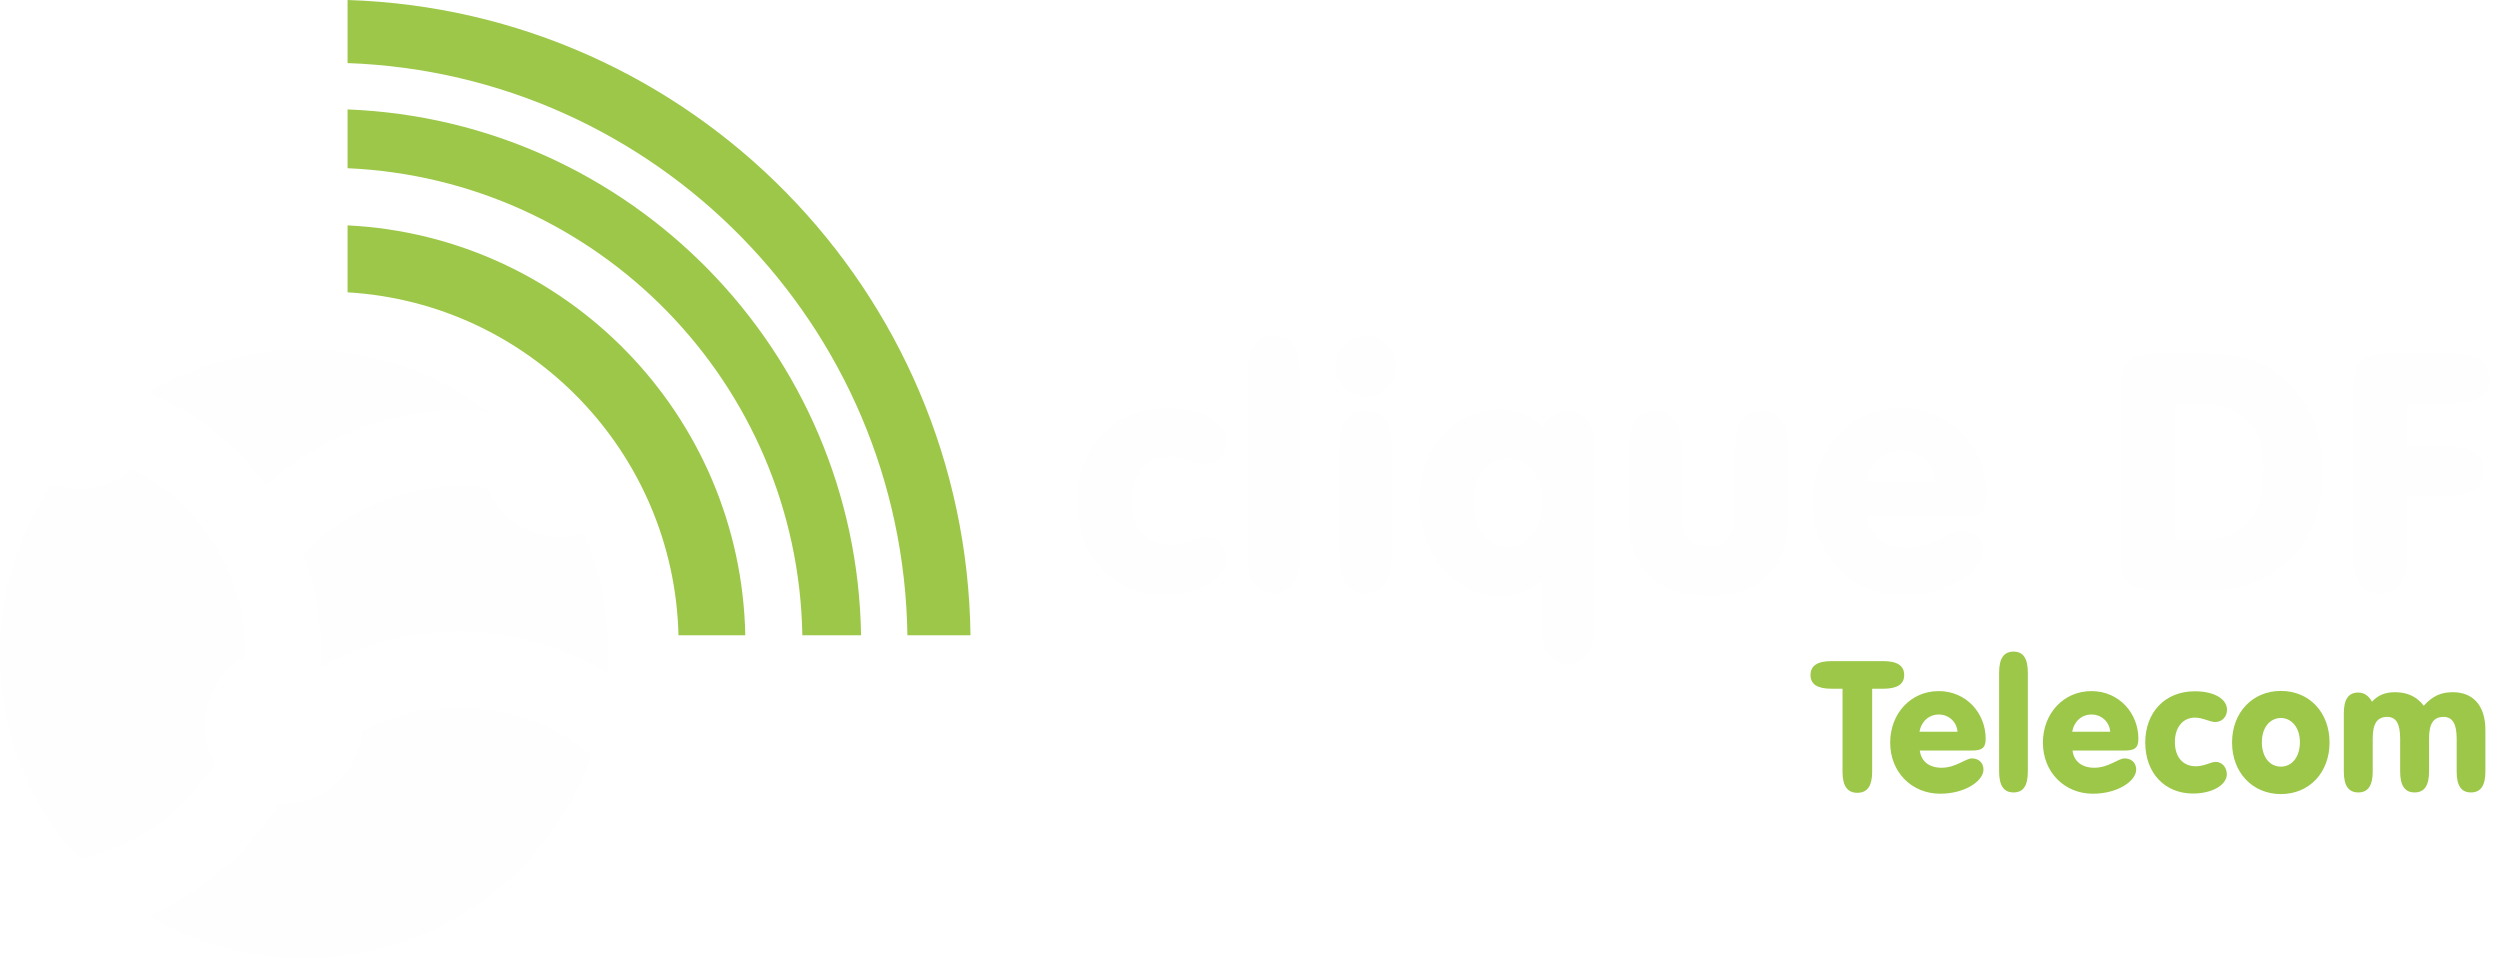
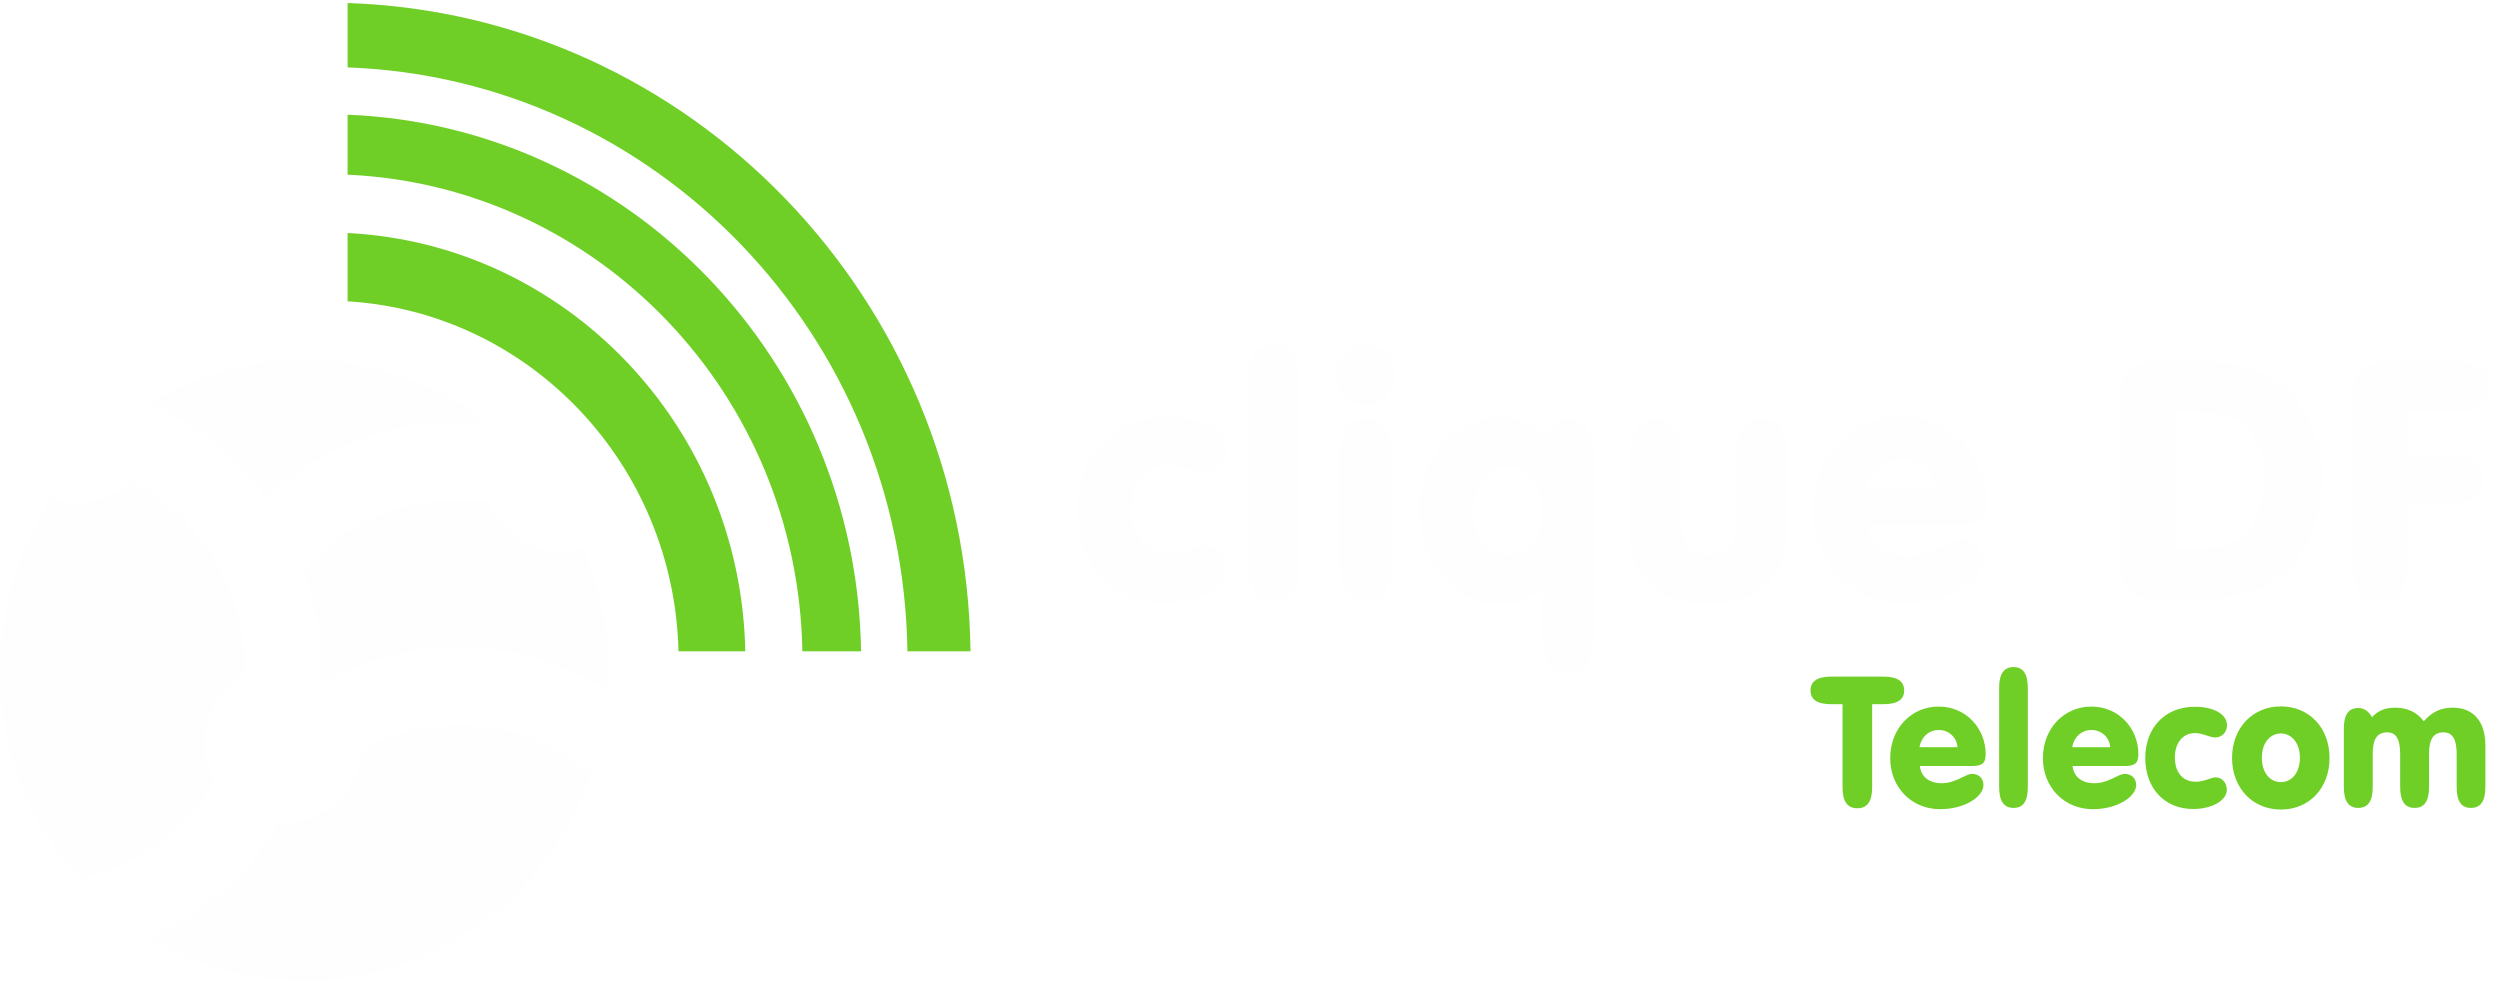
- <svg xmlns="http://www.w3.org/2000/svg" width="411" height="158" viewBox="0 0 411 158" fill="none">
-   <path d="M159.549 104.441H149.178C148.446 53.481 107.83 12.188 57.142 10.371V3.05176e-05C113.565 1.817 158.831 47.76 159.549 104.441Z" fill="#9CC748" />
-   <path d="M141.559 104.441H131.907C131.188 63.039 98.286 29.459 57.142 27.656V17.99C103.614 19.806 140.827 57.684 141.559 104.441Z" fill="#9CC748" />
-   <path d="M122.526 104.441H111.545C110.813 74.277 87.034 49.821 57.142 48.059V37.051C93.108 38.84 121.807 68.218 122.526 104.441Z" fill="#9CC748" />
-   <path d="M96.903 90.084C97.053 90.478 97.188 90.857 97.31 91.25H97.324C97.188 90.857 97.053 90.464 96.903 90.084ZM96.32 88.58C96.361 88.688 96.402 88.81 96.442 88.919H96.456C96.415 88.81 96.361 88.688 96.32 88.58ZM95.968 87.78C94.775 88.146 93.501 88.336 92.186 88.336C91.644 88.336 91.115 88.308 90.6 88.227C90.695 88.254 90.803 88.268 90.898 88.268C91.006 88.295 91.101 88.295 91.21 88.308C91.535 88.336 91.874 88.349 92.199 88.349C93.514 88.349 94.775 88.159 95.968 87.793V87.78ZM87.414 87.427H87.4C87.4 87.427 87.4 87.441 87.414 87.441C87.563 87.495 87.712 87.549 87.861 87.59C87.712 87.536 87.563 87.482 87.414 87.427ZM86.533 87.034C86.248 86.899 85.977 86.749 85.706 86.587C86.248 86.926 86.804 87.197 87.4 87.427C87.102 87.305 86.817 87.17 86.533 87.034ZM84.906 86.085H84.892L84.906 86.099C85.163 86.275 85.421 86.438 85.692 86.587C85.421 86.424 85.163 86.261 84.906 86.085ZM84.147 85.529H84.133C84.133 85.529 84.133 85.529 84.147 85.529C84.391 85.719 84.635 85.909 84.892 86.072C84.635 85.882 84.391 85.706 84.147 85.516V85.529ZM81.571 82.805C81.747 83.062 81.923 83.306 82.127 83.55H82.14C81.95 83.306 81.761 83.062 81.571 82.805ZM80.595 81.191C80.744 81.476 80.893 81.747 81.042 82.005H81.056C80.893 81.734 80.744 81.462 80.595 81.191ZM80.202 80.324C80.324 80.608 80.446 80.893 80.581 81.178H80.595C80.459 80.893 80.324 80.608 80.202 80.324ZM80.188 80.31C78.615 80.08 77.016 79.971 75.375 79.971C74.779 79.971 74.21 79.985 73.627 80.025C74.21 79.998 74.792 79.985 75.389 79.985C77.029 79.985 78.615 80.093 80.188 80.324H80.202L80.188 80.31ZM71.878 80.161C71.457 80.202 71.024 80.256 70.603 80.324C71.051 80.256 71.512 80.202 71.973 80.161H71.878ZM70.17 80.378C69.817 80.418 69.465 80.473 69.126 80.554C69.302 80.527 69.478 80.486 69.654 80.473C69.966 80.418 70.278 80.364 70.603 80.324C70.454 80.337 70.319 80.364 70.17 80.378ZM68.475 80.676C68.095 80.744 67.729 80.825 67.363 80.934C67.648 80.866 67.933 80.798 68.217 80.744C68.339 80.717 68.462 80.69 68.584 80.662C68.556 80.662 68.516 80.676 68.475 80.676ZM65.194 81.517C62.686 82.276 60.3 83.333 58.077 84.635C57.684 84.865 57.304 85.096 56.925 85.353C56.572 85.584 56.22 85.814 55.867 86.058C55.989 85.99 56.111 85.909 56.233 85.828C56.599 85.584 56.979 85.34 57.358 85.096C57.44 85.041 57.535 84.987 57.616 84.933C58.158 84.608 58.714 84.282 59.284 83.984C59.69 83.767 60.111 83.564 60.531 83.36C60.829 83.211 61.127 83.076 61.439 82.954C61.493 82.913 61.547 82.886 61.615 82.859C61.629 82.845 61.656 82.832 61.683 82.845C61.927 82.723 62.185 82.615 62.442 82.52C63.147 82.222 63.852 81.964 64.584 81.734C64.896 81.625 65.208 81.53 65.52 81.435C65.682 81.381 65.859 81.327 66.035 81.273C65.75 81.34 65.465 81.422 65.194 81.517ZM53.847 87.576C53.847 87.576 53.915 87.522 53.956 87.509C53.969 87.482 53.996 87.454 54.037 87.441C54.064 87.427 54.078 87.4 54.105 87.373C54.023 87.427 53.929 87.509 53.847 87.576ZM52.085 99.14H52.071C52.559 101.865 52.817 104.658 52.817 107.518V107.749C52.817 108.372 52.803 108.983 52.776 109.606H52.79C52.817 108.983 52.831 108.372 52.831 107.762V107.532C52.831 104.658 52.573 101.865 52.085 99.14ZM51.678 97.134C51.57 96.632 51.448 96.131 51.299 95.643C51.448 96.185 51.583 96.741 51.705 97.297C51.705 97.242 51.692 97.188 51.678 97.134ZM51.15 89.99C51.529 89.624 51.936 89.244 52.343 88.878C51.936 89.23 51.529 89.61 51.15 89.99ZM49.929 91.264H49.943C50.336 90.844 50.743 90.423 51.15 90.003C50.729 90.396 50.323 90.83 49.929 91.264ZM50.607 93.203L50.594 93.189C50.661 93.365 50.716 93.555 50.77 93.745C50.716 93.555 50.661 93.379 50.607 93.203Z" fill="#FEFEFE" />
-   <path d="M80.31 67.743C78.697 67.567 77.057 67.485 75.389 67.485C63.188 67.485 52.072 72.149 43.734 79.808C39.098 73.491 32.916 68.394 25.731 65.059C25.324 64.869 24.918 64.693 24.511 64.503C24.836 64.313 25.148 64.137 25.473 63.947C32.726 59.853 41.104 57.521 50.025 57.521C61.399 57.521 71.905 61.331 80.31 67.743Z" fill="#FEFEFE" />
-   <path d="M40.331 107.532V107.817C36.346 110.026 33.648 114.283 33.648 119.164C33.648 121.441 34.231 123.583 35.288 125.454C34.176 127.271 32.889 128.979 31.479 130.551C26.68 135.852 20.254 139.648 12.987 141.139C4.908 132.259 0 120.465 0 107.532C0 97.215 3.132 87.617 8.487 79.659C9.883 80.174 11.401 80.459 12.987 80.459C16.363 80.459 19.44 79.171 21.745 77.043C27.412 79.971 32.17 84.431 35.437 89.881C38.555 95.046 40.331 101.079 40.331 107.532Z" fill="#FEFEFE" />
-   <path d="M97.202 124.166C93.718 134.049 87.224 142.495 78.819 148.419H78.805C72.339 153.001 64.747 156.065 56.518 157.136C54.39 157.421 52.221 157.556 50.024 157.556C47.164 157.556 44.371 157.312 41.646 156.851C37.064 156.079 32.685 154.682 28.618 152.757C27.208 152.093 25.839 151.361 24.497 150.561C25.907 149.951 27.276 149.273 28.618 148.541C31.899 146.738 34.936 144.542 37.674 142.02C40.846 139.119 43.598 135.784 45.862 132.11C45.93 132.124 45.998 132.124 46.066 132.124C46.201 132.124 46.337 132.124 46.486 132.124H46.635C53.441 132.124 59.039 126.864 59.568 120.18C64.299 117.713 69.681 116.317 75.389 116.317C83.686 116.317 91.277 119.259 97.202 124.152V124.166Z" fill="#FEFEFE" />
-   <path d="M100.021 107.518C100.021 108.603 99.981 109.66 99.913 110.731C99.465 110.46 99.018 110.203 98.571 109.945H98.557C98.096 109.688 97.635 109.43 97.174 109.186C96.713 108.942 96.252 108.698 95.778 108.467H95.764C95.29 108.237 94.816 108.02 94.341 107.803H94.327C93.663 107.518 92.985 107.234 92.294 106.963C91.996 106.841 91.697 106.732 91.399 106.61C91.399 106.61 91.386 106.624 91.386 106.61C90.884 106.434 90.382 106.258 89.881 106.095C85.312 104.604 80.432 103.804 75.375 103.804C75.226 103.804 75.077 103.804 74.928 103.817C74.779 103.817 74.629 103.817 74.48 103.831C73.626 103.831 72.786 103.872 71.959 103.926C71.877 103.939 71.796 103.939 71.715 103.953C71.552 103.953 71.376 103.967 71.213 103.994C71.01 103.994 70.793 104.021 70.59 104.048C70.481 104.061 70.373 104.075 70.264 104.089C70.156 104.102 70.047 104.102 69.952 104.129H69.898C69.817 104.129 69.736 104.143 69.654 104.156C69.519 104.17 69.383 104.184 69.261 104.211C68.868 104.251 68.502 104.306 68.122 104.373H68.109C67.716 104.428 67.322 104.495 66.929 104.577C66.536 104.631 66.143 104.712 65.763 104.807C64.869 104.983 63.987 105.187 63.12 105.444C62.51 105.593 61.9 105.77 61.303 105.973C61.046 106.041 60.802 106.122 60.544 106.217C60.273 106.298 59.988 106.393 59.717 106.488C59.581 106.542 59.446 106.583 59.31 106.637C59.297 106.637 59.283 106.651 59.27 106.651C58.849 106.8 58.443 106.963 58.023 107.125C57.209 107.451 56.396 107.79 55.596 108.169C55.189 108.359 54.782 108.549 54.389 108.752C53.847 109.023 53.318 109.308 52.79 109.593C52.817 108.983 52.83 108.373 52.83 107.762V107.532C52.83 104.658 52.573 101.865 52.085 99.14C52.071 99.086 52.071 99.032 52.044 98.978C51.949 98.422 51.841 97.853 51.705 97.297C51.705 97.242 51.691 97.188 51.678 97.134C51.569 96.632 51.447 96.131 51.298 95.643C51.271 95.466 51.231 95.304 51.176 95.141C51.136 95.006 51.095 94.856 51.054 94.721C51.041 94.694 51.041 94.667 51.027 94.64C51.027 94.612 51.027 94.599 51.014 94.585C51 94.531 50.987 94.477 50.959 94.423C50.905 94.192 50.837 93.962 50.77 93.745C50.715 93.555 50.661 93.379 50.607 93.203C50.404 92.538 50.173 91.901 49.943 91.278C50.336 90.844 50.742 90.423 51.149 90.003C51.542 89.624 51.935 89.244 52.342 88.878C52.437 88.783 52.532 88.702 52.627 88.62C52.939 88.336 53.264 88.064 53.59 87.793C53.657 87.739 53.725 87.685 53.806 87.617L53.847 87.576C53.847 87.576 53.915 87.522 53.956 87.509C53.969 87.482 53.996 87.454 54.037 87.441C54.064 87.427 54.078 87.4 54.105 87.373C54.132 87.36 54.172 87.332 54.2 87.305C54.267 87.251 54.335 87.197 54.403 87.156C54.62 86.966 54.85 86.79 55.094 86.627L55.135 86.587C55.135 86.587 55.243 86.519 55.298 86.478C55.596 86.261 55.908 86.045 56.233 85.828C56.599 85.584 56.979 85.34 57.358 85.096C57.44 85.041 57.535 84.987 57.616 84.933C58.158 84.608 58.714 84.282 59.283 83.984C59.69 83.767 60.11 83.564 60.531 83.36C60.829 83.211 61.127 83.076 61.439 82.954C61.493 82.913 61.547 82.886 61.615 82.859C61.629 82.845 61.656 82.832 61.683 82.845C61.927 82.723 62.184 82.615 62.442 82.52C63.147 82.222 63.852 81.964 64.584 81.734C64.896 81.625 65.208 81.53 65.519 81.435C65.682 81.381 65.858 81.327 66.034 81.273C66.211 81.218 66.387 81.178 66.563 81.137C66.834 81.056 67.092 80.988 67.363 80.934C67.648 80.866 67.933 80.798 68.217 80.744C68.339 80.717 68.461 80.69 68.583 80.663C68.61 80.649 68.637 80.649 68.665 80.649C68.827 80.608 68.976 80.581 69.126 80.554C69.302 80.527 69.478 80.486 69.654 80.473C69.966 80.419 70.278 80.364 70.603 80.324C71.05 80.256 71.511 80.202 71.972 80.161C72.094 80.147 72.189 80.134 72.298 80.134C72.338 80.12 72.365 80.12 72.406 80.12C72.447 80.12 72.474 80.12 72.515 80.12C72.881 80.093 73.247 80.066 73.613 80.039H73.626C74.209 80.012 74.792 79.998 75.389 79.998C77.029 79.998 78.615 80.107 80.188 80.337H80.201C80.323 80.622 80.445 80.907 80.581 81.191C80.581 81.191 80.594 81.191 80.594 81.205C80.744 81.49 80.893 81.761 81.042 82.018H81.055C81.218 82.303 81.381 82.561 81.571 82.818C81.747 83.076 81.923 83.32 82.126 83.564C82.126 83.564 82.14 83.564 82.14 83.577C82.33 83.808 82.533 84.052 82.763 84.269C83.184 84.743 83.645 85.163 84.133 85.543C84.133 85.543 84.133 85.543 84.146 85.543C84.39 85.733 84.634 85.923 84.892 86.085C84.892 86.099 84.906 86.099 84.906 86.099C85.163 86.275 85.421 86.438 85.692 86.587H85.705C86.248 86.926 86.803 87.197 87.4 87.427C87.4 87.427 87.4 87.441 87.413 87.441C87.563 87.495 87.712 87.549 87.861 87.59C87.929 87.631 88.01 87.644 88.078 87.671C88.634 87.875 89.216 88.024 89.813 88.119C89.935 88.146 90.071 88.173 90.193 88.187H90.247C90.369 88.214 90.477 88.227 90.599 88.227C90.694 88.254 90.803 88.268 90.898 88.268C91.006 88.295 91.101 88.295 91.209 88.309C91.535 88.336 91.874 88.349 92.199 88.349C93.514 88.349 94.775 88.159 95.968 87.793C96.076 88.064 96.198 88.322 96.307 88.58C96.347 88.688 96.388 88.81 96.429 88.919H96.442C96.74 89.691 97.025 90.464 97.296 91.237C99.059 96.334 100.008 101.811 100.008 107.505L100.021 107.518Z" fill="#FEFEFE" />
-   <path d="M58.023 107.125C58.443 106.963 58.85 106.8 59.27 106.651C59.067 106.719 58.863 106.8 58.66 106.895C58.443 106.963 58.24 107.044 58.023 107.125Z" fill="#FEFEFE" />
-   <path d="M65.194 81.517C65.303 81.49 65.411 81.462 65.52 81.435C65.208 81.53 64.896 81.625 64.584 81.734C64.788 81.652 64.991 81.584 65.194 81.517Z" fill="#FEFEFE" />
-   <path d="M68.475 80.676C68.475 80.676 68.556 80.662 68.583 80.662C68.461 80.69 68.34 80.717 68.218 80.744C68.312 80.717 68.394 80.703 68.475 80.676Z" fill="#FEFEFE" />
-   <path d="M70.17 80.378C70.319 80.364 70.454 80.337 70.603 80.324C70.278 80.364 69.966 80.418 69.654 80.473C69.817 80.432 69.993 80.405 70.17 80.378Z" fill="#FEFEFE" />
-   <path d="M71.973 80.161C71.512 80.202 71.051 80.256 70.604 80.324C71.024 80.256 71.458 80.202 71.878 80.161H71.973Z" fill="#FEFEFE" />
-   <path d="M177.135 82.483C177.135 73.552 182.944 67.14 191.985 67.14C197.793 67.14 201.629 69.442 201.629 72.675C201.629 74.757 200.15 76.346 198.067 76.346C196.478 76.346 194.451 75.031 191.985 75.031C188.478 75.031 186.012 77.88 186.012 82.319C186.012 86.812 188.369 89.607 192.314 89.607C194.834 89.607 196.807 88.292 198.232 88.292C200.205 88.292 201.574 89.99 201.574 92.018C201.574 95.032 197.465 97.771 191.437 97.771C182.998 97.771 177.135 91.634 177.135 82.483ZM205.115 61.551C205.115 57.332 206.485 55.249 209.444 55.249C212.348 55.249 213.718 57.332 213.718 61.551V91.141C213.718 95.36 212.403 97.443 209.444 97.443C206.485 97.443 205.115 95.36 205.115 91.141V61.551ZM228.808 91.141C228.808 95.36 227.493 97.443 224.534 97.443C221.575 97.443 220.205 95.36 220.205 91.141V73.771C220.205 69.551 221.575 67.524 224.534 67.524C227.438 67.524 228.808 69.551 228.808 73.771V91.141ZM219.548 60.236C219.548 57.496 221.794 55.249 224.534 55.249C227.274 55.249 229.466 57.496 229.466 60.236C229.466 63.031 227.274 65.222 224.534 65.222C221.739 65.222 219.548 63.031 219.548 60.236ZM253.433 102.813V95.47C251.46 97.169 249.214 97.991 246.584 97.991C239.35 97.991 233.323 91.196 233.323 82.483C233.323 73.606 239.296 67.305 246.529 67.305C249.488 67.305 251.899 68.346 253.652 70.264C254.693 68.455 256.063 67.524 257.762 67.524C260.721 67.524 262.036 69.551 262.036 73.771V102.813C262.036 107.032 260.666 109.114 257.762 109.114C254.803 109.114 253.433 107.032 253.433 102.813ZM253.543 82.593C253.543 78.1 251.077 75.36 247.899 75.36C244.666 75.36 242.2 78.209 242.2 82.593C242.2 87.086 244.611 89.936 247.899 89.936C251.186 89.936 253.543 87.141 253.543 82.593ZM267.821 85.278V73.771C267.821 69.551 269.19 67.524 272.149 67.524C275.054 67.524 276.424 69.551 276.424 73.771V83.524C276.424 87.579 277.355 89.826 280.862 89.826C284.369 89.826 285.301 87.579 285.301 83.524V73.771C285.301 69.551 286.671 67.524 289.63 67.524C292.589 67.524 293.904 69.551 293.904 73.771V85.278C293.904 93.552 289.246 97.936 280.862 97.936C272.478 97.936 267.821 93.552 267.821 85.278ZM306.896 84.894C307.279 88.127 309.691 90.045 313.417 90.045C317.746 90.045 320.54 87.251 322.513 87.251C324.595 87.251 325.965 88.621 325.965 90.593C325.965 93.99 320.485 97.826 312.978 97.826C304.485 97.826 298.019 91.36 298.019 82.538C298.019 73.716 304.266 67.085 312.54 67.085C320.814 67.085 326.623 73.661 326.623 81.387C326.623 84.346 325.253 84.894 322.348 84.894H306.896ZM306.786 79.25H318.184C317.965 76.237 315.499 74.099 312.595 74.099C309.691 74.099 307.389 76.072 306.786 79.25ZM361.9 58.099C366.722 58.099 370.503 58.921 373.517 60.839C378.613 64.072 381.791 70.209 381.791 77.168C381.791 89.278 374.667 97.059 362.777 97.059H354.667C349.954 97.059 348.639 95.689 348.639 91.47V64.346C348.639 60.017 349.845 58.099 354.776 58.099H361.9ZM357.516 88.84H361.571C368.695 88.84 372.147 84.949 372.147 77.113C372.147 69.935 368.585 66.373 361.407 66.373H357.516V88.84ZM402.957 58.099C407.176 58.099 409.258 59.469 409.258 62.263C409.258 65.058 407.176 66.373 402.957 66.373H395.724V73.332H401.97C406.19 73.332 408.272 74.647 408.272 77.442C408.272 80.237 406.19 81.552 401.97 81.552H395.724V91.251C395.724 95.47 394.299 97.552 391.285 97.552C388.271 97.552 386.847 95.47 386.847 91.251V64.346C386.847 60.017 388.052 58.099 392.984 58.099H402.957Z" fill="#FEFEFE" />
-   <path d="M302.912 113.227H301.108C298.793 113.227 297.65 112.505 297.65 110.971C297.65 109.438 298.793 108.686 301.108 108.686H309.587C311.903 108.686 313.045 109.438 313.045 110.971C313.045 112.505 311.903 113.227 309.587 113.227H307.783V126.878C307.783 129.193 307.001 130.336 305.348 130.336C303.694 130.336 302.912 129.193 302.912 126.878V113.227ZM315.618 123.39C315.829 125.164 317.152 126.216 319.197 126.216C321.572 126.216 323.106 124.683 324.188 124.683C325.331 124.683 326.082 125.434 326.082 126.517C326.082 128.381 323.076 130.486 318.956 130.486C314.295 130.486 310.747 126.938 310.747 122.097C310.747 117.256 314.175 113.617 318.716 113.617C323.256 113.617 326.443 117.226 326.443 121.465C326.443 123.089 325.692 123.39 324.098 123.39H315.618ZM315.558 120.293H321.813C321.692 118.639 320.339 117.466 318.746 117.466C317.152 117.466 315.889 118.549 315.558 120.293ZM328.655 110.58C328.655 108.265 329.407 107.123 331.031 107.123C332.625 107.123 333.376 108.265 333.376 110.58V126.818C333.376 129.133 332.655 130.276 331.031 130.276C329.407 130.276 328.655 129.133 328.655 126.818V110.58ZM340.725 123.39C340.935 125.164 342.258 126.216 344.303 126.216C346.678 126.216 348.212 124.683 349.294 124.683C350.437 124.683 351.189 125.434 351.189 126.517C351.189 128.381 348.182 130.486 344.062 130.486C339.402 130.486 335.854 126.938 335.854 122.097C335.854 117.256 339.281 113.617 343.822 113.617C348.362 113.617 351.55 117.226 351.55 121.465C351.55 123.089 350.798 123.39 349.204 123.39H340.725ZM340.665 120.293H346.919C346.799 118.639 345.446 117.466 343.852 117.466C342.258 117.466 340.995 118.549 340.665 120.293ZM352.679 122.067C352.679 117.166 355.867 113.648 360.828 113.648C364.015 113.648 366.12 114.91 366.12 116.684C366.12 117.827 365.308 118.699 364.166 118.699C363.294 118.699 362.181 117.977 360.828 117.977C358.904 117.977 357.55 119.541 357.55 121.977C357.55 124.442 358.843 125.976 361.008 125.976C362.391 125.976 363.474 125.254 364.256 125.254C365.338 125.254 366.09 126.186 366.09 127.299C366.09 128.953 363.835 130.456 360.527 130.456C355.897 130.456 352.679 127.088 352.679 122.067ZM366.95 122.067C366.95 117.135 370.318 113.587 374.979 113.587C379.669 113.587 382.977 117.135 382.977 122.067C382.977 126.998 379.669 130.546 374.979 130.546C370.318 130.546 366.95 126.998 366.95 122.067ZM371.851 122.007C371.851 124.502 373.174 126.036 374.979 126.036C376.783 126.036 378.106 124.472 378.106 122.007C378.106 119.601 376.723 118.038 374.979 118.038C373.235 118.038 371.851 119.541 371.851 122.007ZM385.325 126.818V117.286C385.325 114.971 386.076 113.858 387.7 113.858C388.632 113.858 389.384 114.339 389.955 115.361C390.947 114.279 392.15 113.798 393.744 113.798C395.789 113.798 397.352 114.55 398.465 116.023C399.908 114.429 401.291 113.798 403.246 113.798C406.523 113.798 408.598 115.933 408.598 120.022V126.818C408.598 129.133 407.846 130.276 406.222 130.276C404.599 130.276 403.877 129.133 403.877 126.818V121.465C403.877 119.06 403.246 117.857 401.712 117.857C399.998 117.857 399.337 119.06 399.337 121.405V126.818C399.337 129.133 398.585 130.276 396.961 130.276C395.338 130.276 394.586 129.133 394.586 126.818V121.465C394.586 119.06 393.984 117.857 392.451 117.857C390.737 117.857 390.075 119.06 390.075 121.405V126.818C390.075 129.133 389.324 130.276 387.7 130.276C386.076 130.276 385.325 129.133 385.325 126.818Z" fill="#9CC748" />
+ <svg xmlns="http://www.w3.org/2000/svg" width="411" height="162" viewBox="0 0 411 162" fill="none">
+   <path d="M159.549 107.075H149.178C148.446 55.073 107.83 12.935 57.142 11.081V0.498C113.565 2.352 158.831 49.235 159.549 107.075Z" fill="#6FCF27" />
+   <path d="M141.559 107.075H131.907C131.188 64.826 98.286 30.559 57.142 28.719V18.856C103.614 20.709 140.827 59.361 141.559 107.075Z" fill="#6FCF27" />
+   <path d="M122.526 107.075H111.545C110.813 76.294 87.034 51.338 57.142 49.539V38.306C93.108 40.132 121.807 70.11 122.526 107.075Z" fill="#6FCF27" />
+   <path d="M96.903 92.424C97.053 92.826 97.188 93.213 97.31 93.614H97.324C97.188 93.213 97.053 92.812 96.903 92.424ZM96.321 90.889C96.361 90.999 96.402 91.124 96.443 91.235H96.456C96.415 91.124 96.361 90.999 96.321 90.889ZM95.968 90.073C94.775 90.446 93.501 90.64 92.186 90.64C91.644 90.64 91.115 90.612 90.6 90.529C90.695 90.557 90.803 90.571 90.898 90.571C91.006 90.598 91.101 90.598 91.21 90.612C91.535 90.64 91.874 90.654 92.199 90.654C93.514 90.654 94.775 90.46 95.968 90.086V90.073ZM87.414 89.713H87.4C87.4 89.713 87.4 89.727 87.414 89.727C87.563 89.782 87.712 89.837 87.861 89.879C87.712 89.824 87.563 89.768 87.414 89.713ZM86.533 89.312C86.248 89.173 85.977 89.021 85.706 88.855C86.248 89.201 86.804 89.478 87.4 89.713C87.102 89.588 86.817 89.45 86.533 89.312ZM84.906 88.343H84.892L84.906 88.357C85.163 88.537 85.421 88.703 85.692 88.855C85.421 88.689 85.163 88.523 84.906 88.343ZM84.147 87.776H84.133C84.133 87.776 84.133 87.776 84.147 87.776C84.391 87.97 84.635 88.163 84.892 88.329C84.635 88.136 84.391 87.956 84.147 87.762V87.776ZM81.571 84.996C81.747 85.258 81.923 85.507 82.127 85.756H82.14C81.95 85.507 81.761 85.258 81.571 84.996ZM80.595 83.349C80.744 83.64 80.893 83.916 81.042 84.179H81.056C80.893 83.903 80.744 83.626 80.595 83.349ZM80.202 82.464C80.324 82.754 80.446 83.045 80.581 83.335H80.595C80.459 83.045 80.324 82.754 80.202 82.464ZM80.188 82.45C78.615 82.215 77.016 82.104 75.375 82.104C74.779 82.104 74.21 82.118 73.627 82.16C74.21 82.132 74.793 82.118 75.389 82.118C77.029 82.118 78.615 82.229 80.188 82.464H80.202L80.188 82.45ZM71.878 82.298C71.457 82.34 71.024 82.395 70.603 82.464C71.051 82.395 71.512 82.34 71.973 82.298H71.878ZM70.17 82.519C69.817 82.561 69.465 82.616 69.126 82.699C69.302 82.671 69.478 82.63 69.654 82.616C69.966 82.561 70.278 82.505 70.603 82.464C70.454 82.478 70.319 82.505 70.17 82.519ZM68.475 82.824C68.096 82.893 67.729 82.976 67.363 83.087C67.648 83.017 67.933 82.948 68.218 82.893C68.34 82.865 68.462 82.838 68.584 82.81C68.556 82.81 68.516 82.824 68.475 82.824ZM65.194 83.681C62.686 84.456 60.3 85.535 58.077 86.863C57.684 87.098 57.304 87.334 56.925 87.596C56.572 87.832 56.22 88.067 55.867 88.316C55.989 88.246 56.111 88.163 56.233 88.081C56.599 87.832 56.979 87.582 57.358 87.334C57.44 87.278 57.535 87.223 57.616 87.168C58.158 86.835 58.714 86.504 59.284 86.199C59.69 85.978 60.111 85.77 60.531 85.563C60.829 85.411 61.127 85.272 61.439 85.148C61.493 85.106 61.548 85.079 61.615 85.051C61.629 85.037 61.656 85.023 61.683 85.037C61.927 84.913 62.185 84.802 62.442 84.705C63.147 84.401 63.852 84.138 64.584 83.903C64.896 83.792 65.208 83.695 65.52 83.598C65.682 83.543 65.859 83.488 66.035 83.432C65.75 83.501 65.466 83.585 65.194 83.681ZM53.847 89.865C53.847 89.865 53.915 89.81 53.956 89.796C53.969 89.768 53.996 89.741 54.037 89.727C54.064 89.713 54.078 89.685 54.105 89.658C54.024 89.713 53.929 89.796 53.847 89.865ZM52.085 101.665H52.071C52.559 104.446 52.817 107.296 52.817 110.215V110.45C52.817 111.086 52.803 111.709 52.776 112.345H52.79C52.817 111.709 52.831 111.086 52.831 110.464V110.229C52.831 107.296 52.573 104.446 52.085 101.665ZM51.678 99.618C51.57 99.106 51.448 98.594 51.299 98.096C51.448 98.65 51.583 99.217 51.705 99.784C51.705 99.729 51.692 99.673 51.678 99.618ZM51.15 92.328C51.529 91.954 51.936 91.567 52.343 91.193C51.936 91.553 51.529 91.94 51.15 92.328ZM49.929 93.628H49.943C50.336 93.199 50.743 92.77 51.15 92.341C50.729 92.743 50.323 93.185 49.929 93.628ZM50.607 95.606L50.594 95.592C50.661 95.772 50.716 95.966 50.77 96.159C50.716 95.966 50.661 95.786 50.607 95.606Z" fill="#FEFEFE" />
+   <path d="M80.31 69.626C78.697 69.446 77.057 69.363 75.389 69.363C63.188 69.363 52.072 74.122 43.734 81.938C39.098 75.492 32.916 70.29 25.731 66.887C25.324 66.693 24.918 66.513 24.511 66.32C24.836 66.126 25.148 65.946 25.473 65.753C32.726 61.575 41.104 59.195 50.025 59.195C61.399 59.195 71.905 63.083 80.31 69.626Z" fill="#FEFEFE" />
+   <path d="M40.331 110.229V110.519C36.346 112.774 33.648 117.118 33.648 122.098C33.648 124.422 34.231 126.608 35.288 128.517C34.176 130.371 32.889 132.114 31.479 133.719C26.68 139.128 20.254 143.001 12.987 144.523C4.908 135.462 0 123.426 0 110.229C0 99.701 3.132 89.907 8.487 81.786C9.883 82.312 11.401 82.602 12.987 82.602C16.363 82.602 19.44 81.288 21.745 79.116C27.412 82.104 32.17 86.656 35.437 92.217C38.555 97.488 40.331 103.644 40.331 110.229Z" fill="#FEFEFE" />
+   <path d="M97.202 127.203C93.718 137.288 87.224 145.906 78.819 151.952H78.805C72.339 156.628 64.747 159.754 56.518 160.847C54.389 161.137 52.221 161.276 50.024 161.276C47.164 161.276 44.371 161.027 41.646 160.556C37.064 159.768 32.685 158.343 28.618 156.379C27.208 155.701 25.839 154.954 24.497 154.137C25.907 153.515 27.276 152.823 28.618 152.076C31.899 150.236 34.936 147.995 37.674 145.422C40.846 142.462 43.598 139.058 45.862 135.309C45.93 135.323 45.998 135.323 46.066 135.323C46.201 135.323 46.337 135.323 46.486 135.323H46.635C53.441 135.323 59.039 129.956 59.568 123.136C64.299 120.618 69.681 119.193 75.389 119.193C83.686 119.193 91.277 122.195 97.202 127.189V127.203Z" fill="#FEFEFE" />
+   <path d="M100.021 110.215C100.021 111.322 99.981 112.401 99.913 113.493C99.465 113.217 99.018 112.954 98.571 112.691H98.557C98.096 112.428 97.635 112.165 97.174 111.916C96.713 111.667 96.252 111.418 95.778 111.183H95.764C95.29 110.948 94.816 110.727 94.341 110.505H94.327C93.663 110.215 92.985 109.924 92.294 109.648C91.996 109.523 91.697 109.412 91.399 109.288C91.399 109.288 91.386 109.302 91.386 109.288C90.884 109.108 90.382 108.928 89.881 108.762C85.312 107.241 80.432 106.424 75.375 106.424C75.226 106.424 75.077 106.424 74.928 106.438C74.779 106.438 74.629 106.438 74.48 106.452C73.626 106.452 72.786 106.494 71.959 106.549C71.877 106.563 71.796 106.563 71.715 106.577C71.552 106.577 71.376 106.59 71.213 106.618C71.01 106.618 70.793 106.646 70.59 106.673C70.481 106.687 70.373 106.701 70.264 106.715C70.156 106.729 70.047 106.729 69.952 106.756H69.898C69.817 106.756 69.736 106.77 69.654 106.784C69.519 106.798 69.383 106.812 69.261 106.839C68.868 106.881 68.502 106.936 68.122 107.005H68.109C67.716 107.061 67.322 107.13 66.929 107.213C66.536 107.268 66.143 107.351 65.763 107.448C64.869 107.628 63.987 107.835 63.12 108.098C62.51 108.25 61.9 108.43 61.303 108.638C61.046 108.707 60.802 108.79 60.544 108.887C60.273 108.97 59.988 109.067 59.717 109.163C59.581 109.219 59.446 109.26 59.31 109.316C59.297 109.316 59.283 109.329 59.27 109.329C58.849 109.482 58.443 109.648 58.023 109.814C57.209 110.146 56.396 110.492 55.596 110.879C55.189 111.073 54.782 111.266 54.389 111.474C53.847 111.75 53.318 112.041 52.79 112.331C52.817 111.709 52.83 111.086 52.83 110.464V110.229C52.83 107.296 52.573 104.446 52.085 101.665C52.071 101.61 52.071 101.555 52.044 101.499C51.949 100.932 51.841 100.351 51.705 99.784C51.705 99.729 51.691 99.673 51.678 99.618C51.569 99.106 51.447 98.594 51.298 98.096C51.271 97.916 51.231 97.751 51.176 97.585C51.136 97.446 51.095 97.294 51.054 97.156C51.041 97.128 51.041 97.1 51.027 97.073C51.027 97.045 51.027 97.031 51.014 97.017C51 96.962 50.987 96.907 50.959 96.851C50.905 96.616 50.837 96.381 50.77 96.16C50.715 95.966 50.661 95.786 50.607 95.606C50.404 94.928 50.173 94.278 49.943 93.642C50.336 93.199 50.742 92.77 51.149 92.341C51.542 91.954 51.935 91.567 52.342 91.193C52.437 91.096 52.532 91.013 52.627 90.93C52.939 90.64 53.264 90.363 53.589 90.087C53.657 90.031 53.725 89.976 53.806 89.907L53.847 89.865C53.847 89.865 53.915 89.81 53.956 89.796C53.969 89.768 53.996 89.741 54.037 89.727C54.064 89.713 54.078 89.685 54.105 89.658C54.132 89.644 54.172 89.616 54.2 89.588C54.267 89.533 54.335 89.478 54.403 89.436C54.62 89.243 54.85 89.063 55.094 88.897L55.135 88.855C55.135 88.855 55.243 88.786 55.298 88.745C55.596 88.523 55.908 88.302 56.233 88.081C56.599 87.832 56.979 87.583 57.358 87.334C57.44 87.278 57.535 87.223 57.616 87.168C58.158 86.835 58.714 86.504 59.283 86.199C59.69 85.978 60.11 85.77 60.531 85.563C60.829 85.411 61.127 85.272 61.439 85.148C61.493 85.106 61.547 85.079 61.615 85.051C61.629 85.037 61.656 85.023 61.683 85.037C61.927 84.913 62.184 84.802 62.442 84.705C63.147 84.401 63.852 84.138 64.584 83.903C64.896 83.792 65.208 83.695 65.519 83.598C65.682 83.543 65.858 83.488 66.034 83.432C66.211 83.377 66.387 83.335 66.563 83.294C66.834 83.211 67.092 83.142 67.363 83.087C67.648 83.017 67.933 82.948 68.217 82.893C68.339 82.865 68.461 82.838 68.583 82.81C68.61 82.796 68.637 82.796 68.665 82.796C68.827 82.754 68.976 82.727 69.126 82.699C69.302 82.671 69.478 82.63 69.654 82.616C69.966 82.561 70.278 82.505 70.603 82.464C71.05 82.395 71.511 82.34 71.972 82.298C72.094 82.284 72.189 82.27 72.298 82.27C72.338 82.257 72.365 82.257 72.406 82.257C72.447 82.257 72.474 82.257 72.515 82.257C72.881 82.229 73.247 82.201 73.613 82.174H73.626C74.209 82.146 74.792 82.132 75.389 82.132C77.029 82.132 78.615 82.243 80.188 82.478H80.201C80.323 82.768 80.445 83.059 80.581 83.349C80.581 83.349 80.594 83.349 80.594 83.363C80.744 83.654 80.893 83.93 81.042 84.193H81.055C81.218 84.484 81.381 84.747 81.57 85.009C81.747 85.272 81.923 85.521 82.126 85.77C82.126 85.77 82.14 85.77 82.14 85.784C82.33 86.019 82.533 86.268 82.763 86.49C83.184 86.974 83.645 87.403 84.133 87.79C84.133 87.79 84.133 87.79 84.146 87.79C84.39 87.984 84.634 88.177 84.892 88.343C84.892 88.357 84.906 88.357 84.906 88.357C85.163 88.537 85.421 88.703 85.692 88.855H85.705C86.248 89.201 86.803 89.478 87.4 89.713C87.4 89.713 87.4 89.727 87.413 89.727C87.563 89.782 87.712 89.838 87.861 89.879C87.929 89.921 88.01 89.934 88.078 89.962C88.634 90.169 89.216 90.322 89.813 90.418C89.935 90.446 90.071 90.474 90.193 90.488H90.247C90.369 90.515 90.477 90.529 90.599 90.529C90.694 90.557 90.803 90.571 90.898 90.571C91.006 90.598 91.101 90.598 91.209 90.612C91.535 90.64 91.874 90.654 92.199 90.654C93.514 90.654 94.775 90.46 95.968 90.087C96.076 90.363 96.198 90.626 96.307 90.889C96.347 90.999 96.388 91.124 96.429 91.235H96.442C96.74 92.023 97.025 92.812 97.296 93.6C99.059 98.802 100.008 104.391 100.008 110.201L100.021 110.215Z" fill="#FEFEFE" />
+   <path d="M58.023 109.814C58.443 109.648 58.85 109.482 59.27 109.329C59.067 109.399 58.863 109.482 58.66 109.578C58.443 109.648 58.24 109.731 58.023 109.814Z" fill="#FEFEFE" />
+   <path d="M65.194 83.681C65.303 83.654 65.411 83.626 65.52 83.598C65.208 83.695 64.896 83.792 64.584 83.903C64.788 83.82 64.991 83.751 65.194 83.681Z" fill="#FEFEFE" />
+   <path d="M68.475 82.824C68.475 82.824 68.556 82.81 68.583 82.81C68.461 82.838 68.34 82.865 68.218 82.893C68.312 82.865 68.394 82.852 68.475 82.824Z" fill="#FEFEFE" />
+   <path d="M70.17 82.519C70.319 82.505 70.454 82.478 70.603 82.464C70.278 82.505 69.966 82.561 69.654 82.616C69.817 82.575 69.993 82.547 70.17 82.519Z" fill="#FEFEFE" />
+   <path d="M71.973 82.298C71.512 82.34 71.051 82.395 70.604 82.464C71.024 82.395 71.458 82.34 71.878 82.298H71.973Z" fill="#FEFEFE" />
+   <path d="M177.135 83.862C177.135 74.93 182.944 68.519 191.985 68.519C197.794 68.519 201.629 70.82 201.629 74.053C201.629 76.135 200.15 77.725 198.067 77.725C196.478 77.725 194.451 76.409 191.985 76.409C188.478 76.409 186.012 79.259 186.012 83.697C186.012 88.191 188.369 90.985 192.314 90.985C194.835 90.985 196.807 89.67 198.232 89.67C200.205 89.67 201.574 91.369 201.574 93.396C201.574 96.41 197.465 99.15 191.437 99.15C182.999 99.15 177.135 93.013 177.135 83.862ZM205.115 62.93C205.115 58.71 206.485 56.628 209.444 56.628C212.348 56.628 213.718 58.71 213.718 62.93V92.52C213.718 96.739 212.403 98.821 209.444 98.821C206.485 98.821 205.115 96.739 205.115 92.52V62.93ZM228.808 92.52C228.808 96.739 227.493 98.821 224.534 98.821C221.575 98.821 220.205 96.739 220.205 92.52V75.149C220.205 70.93 221.575 68.902 224.534 68.902C227.438 68.902 228.808 70.93 228.808 75.149V92.52ZM219.548 61.614C219.548 58.875 221.794 56.628 224.534 56.628C227.274 56.628 229.466 58.875 229.466 61.614C229.466 64.409 227.274 66.601 224.534 66.601C221.739 66.601 219.548 64.409 219.548 61.614ZM253.433 104.191V96.849C251.46 98.547 249.214 99.369 246.584 99.369C239.351 99.369 233.323 92.574 233.323 83.862C233.323 74.985 239.296 68.683 246.529 68.683C249.488 68.683 251.899 69.724 253.652 71.642C254.693 69.834 256.063 68.902 257.762 68.902C260.721 68.902 262.036 70.93 262.036 75.149V104.191C262.036 108.41 260.666 110.493 257.762 110.493C254.803 110.493 253.433 108.41 253.433 104.191ZM253.543 83.971C253.543 79.478 251.077 76.738 247.899 76.738C244.666 76.738 242.2 79.588 242.2 83.971C242.2 88.465 244.611 91.314 247.899 91.314C251.187 91.314 253.543 88.519 253.543 83.971ZM267.821 86.656V75.149C267.821 70.93 269.191 68.902 272.15 68.902C275.054 68.902 276.424 70.93 276.424 75.149V84.903C276.424 88.958 277.355 91.204 280.862 91.204C284.369 91.204 285.301 88.958 285.301 84.903V75.149C285.301 70.93 286.671 68.902 289.63 68.902C292.589 68.902 293.904 70.93 293.904 75.149V86.656C293.904 94.931 289.246 99.314 280.862 99.314C272.478 99.314 267.821 94.931 267.821 86.656ZM306.896 86.273C307.28 89.506 309.691 91.424 313.417 91.424C317.746 91.424 320.54 88.629 322.513 88.629C324.595 88.629 325.965 89.999 325.965 91.972C325.965 95.369 320.485 99.205 312.978 99.205C304.485 99.205 298.019 92.739 298.019 83.916C298.019 75.094 304.266 68.464 312.54 68.464C320.814 68.464 326.623 75.04 326.623 82.766C326.623 85.725 325.253 86.273 322.348 86.273H306.896ZM306.786 80.629H318.184C317.965 77.615 315.499 75.478 312.595 75.478C309.691 75.478 307.389 77.451 306.786 80.629ZM361.9 59.477C366.722 59.477 370.503 60.299 373.517 62.217C378.613 65.45 381.791 71.587 381.791 78.546C381.791 90.656 374.667 98.438 362.777 98.438H354.667C349.954 98.438 348.639 97.068 348.639 92.848V65.724C348.639 61.395 349.845 59.477 354.776 59.477H361.9ZM357.516 90.218H361.571C368.695 90.218 372.147 86.328 372.147 78.492C372.147 71.313 368.585 67.752 361.407 67.752H357.516V90.218ZM402.957 59.477C407.176 59.477 409.258 60.847 409.258 63.642C409.258 66.436 407.176 67.752 402.957 67.752H395.724V74.711H401.97C406.19 74.711 408.272 76.026 408.272 78.82C408.272 81.615 406.19 82.93 401.97 82.93H395.724V92.629C395.724 96.849 394.299 98.931 391.285 98.931C388.271 98.931 386.847 96.849 386.847 92.629V65.724C386.847 61.395 388.052 59.477 392.984 59.477H402.957Z" fill="#FEFEFE" />
+   <path d="M302.912 115.771H301.108C298.793 115.771 297.65 115.049 297.65 113.515C297.65 111.982 298.793 111.23 301.108 111.23H309.587C311.903 111.23 313.045 111.982 313.045 113.515C313.045 115.049 311.903 115.771 309.587 115.771H307.783V129.422C307.783 131.737 307.001 132.88 305.348 132.88C303.694 132.88 302.912 131.737 302.912 129.422V115.771ZM315.619 125.934C315.829 127.708 317.152 128.76 319.197 128.76C321.572 128.76 323.106 127.227 324.188 127.227C325.331 127.227 326.083 127.979 326.083 129.061C326.083 130.925 323.076 133.03 318.956 133.03C314.296 133.03 310.747 129.482 310.747 124.641C310.747 119.8 314.175 116.161 318.716 116.161C323.256 116.161 326.443 119.77 326.443 124.009C326.443 125.633 325.692 125.934 324.098 125.934H315.619ZM315.558 122.837H321.813C321.692 121.183 320.339 120.01 318.746 120.01C317.152 120.01 315.889 121.093 315.558 122.837ZM328.656 113.125C328.656 110.809 329.407 109.667 331.031 109.667C332.625 109.667 333.376 110.809 333.376 113.125V129.362C333.376 131.677 332.655 132.82 331.031 132.82C329.407 132.82 328.656 131.677 328.656 129.362V113.125ZM340.725 125.934C340.935 127.708 342.258 128.76 344.303 128.76C346.678 128.76 348.212 127.227 349.294 127.227C350.437 127.227 351.189 127.979 351.189 129.061C351.189 130.925 348.182 133.03 344.062 133.03C339.402 133.03 335.854 129.482 335.854 124.641C335.854 119.8 339.282 116.161 343.822 116.161C348.362 116.161 351.55 119.77 351.55 124.009C351.55 125.633 350.798 125.934 349.204 125.934H340.725ZM340.665 122.837H346.919C346.799 121.183 345.446 120.01 343.852 120.01C342.258 120.01 340.995 121.093 340.665 122.837ZM352.679 124.611C352.679 119.71 355.867 116.192 360.828 116.192C364.015 116.192 366.12 117.454 366.12 119.229C366.12 120.371 365.308 121.243 364.166 121.243C363.294 121.243 362.181 120.521 360.828 120.521C358.904 120.521 357.55 122.085 357.55 124.521C357.55 126.986 358.843 128.52 361.008 128.52C362.392 128.52 363.474 127.798 364.256 127.798C365.338 127.798 366.09 128.73 366.09 129.843C366.09 131.497 363.835 133 360.527 133C355.897 133 352.679 129.632 352.679 124.611ZM366.95 124.611C366.95 119.68 370.318 116.131 374.979 116.131C379.669 116.131 382.977 119.68 382.977 124.611C382.977 129.542 379.669 133.09 374.979 133.09C370.318 133.09 366.95 129.542 366.95 124.611ZM371.851 124.551C371.851 127.046 373.175 128.58 374.979 128.58C376.783 128.58 378.106 127.016 378.106 124.551C378.106 122.145 376.723 120.582 374.979 120.582C373.235 120.582 371.851 122.085 371.851 124.551ZM385.325 129.362V119.83C385.325 117.515 386.076 116.402 387.7 116.402C388.632 116.402 389.384 116.883 389.955 117.905C390.948 116.823 392.15 116.342 393.744 116.342C395.789 116.342 397.352 117.094 398.465 118.567C399.908 116.973 401.291 116.342 403.246 116.342C406.523 116.342 408.598 118.477 408.598 122.566V129.362C408.598 131.677 407.846 132.82 406.222 132.82C404.599 132.82 403.877 131.677 403.877 129.362V124.009C403.877 121.604 403.246 120.401 401.712 120.401C399.998 120.401 399.337 121.604 399.337 123.949V129.362C399.337 131.677 398.585 132.82 396.961 132.82C395.338 132.82 394.586 131.677 394.586 129.362V124.009C394.586 121.604 393.984 120.401 392.451 120.401C390.737 120.401 390.076 121.604 390.076 123.949V129.362C390.076 131.677 389.324 132.82 387.7 132.82C386.076 132.82 385.325 131.677 385.325 129.362Z" fill="#6FCF27" />
</svg>
